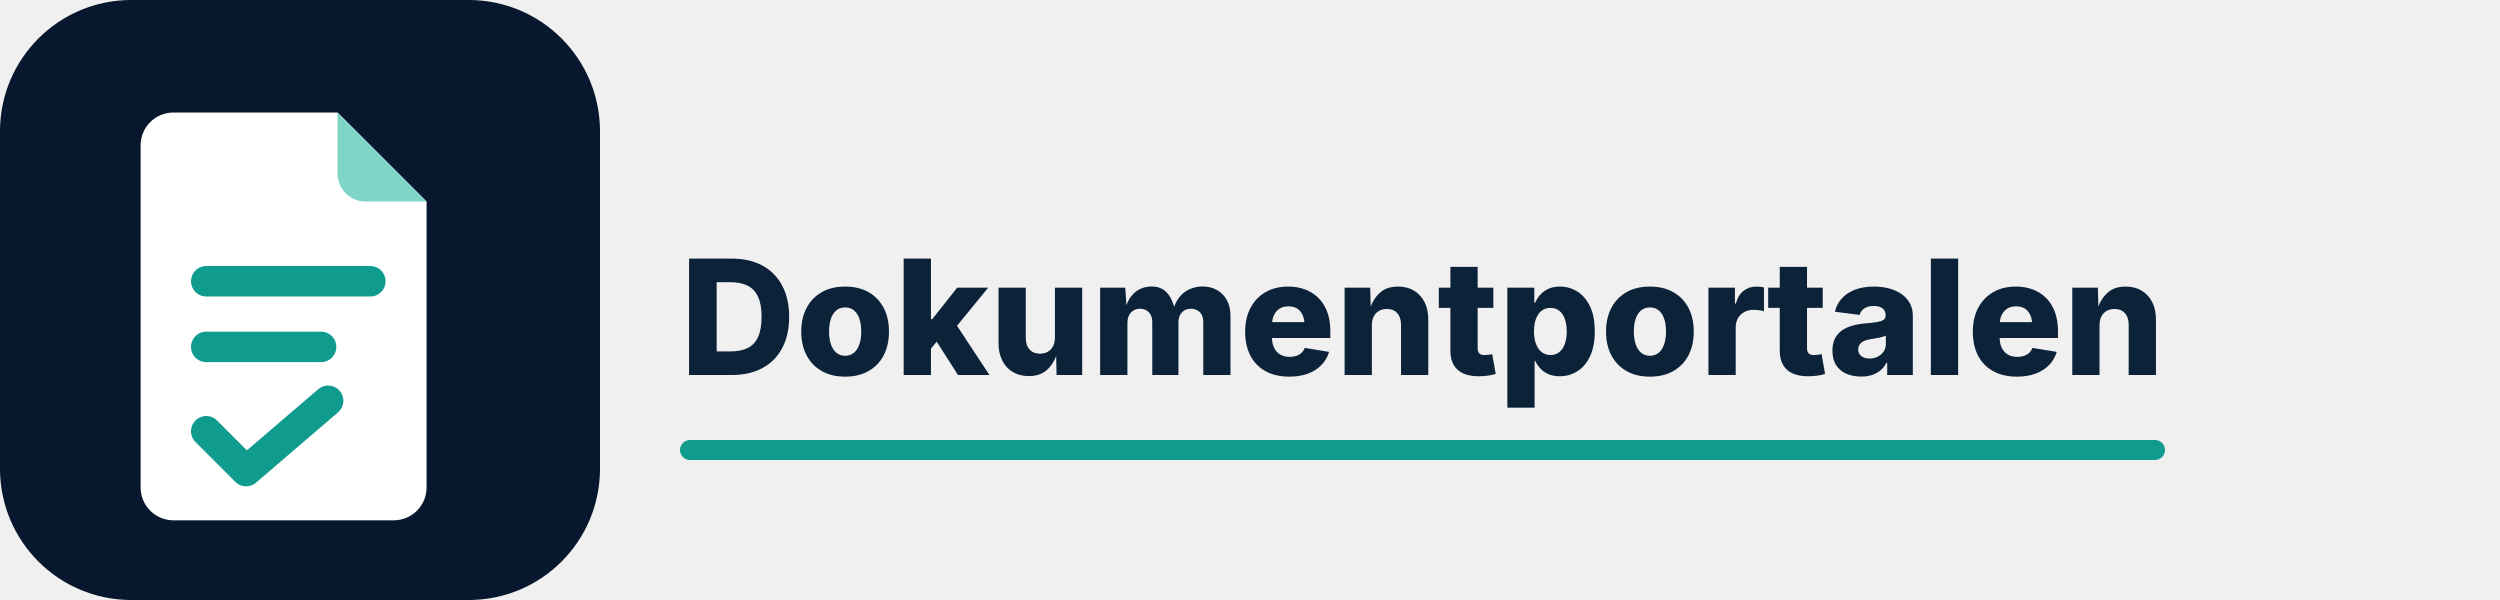
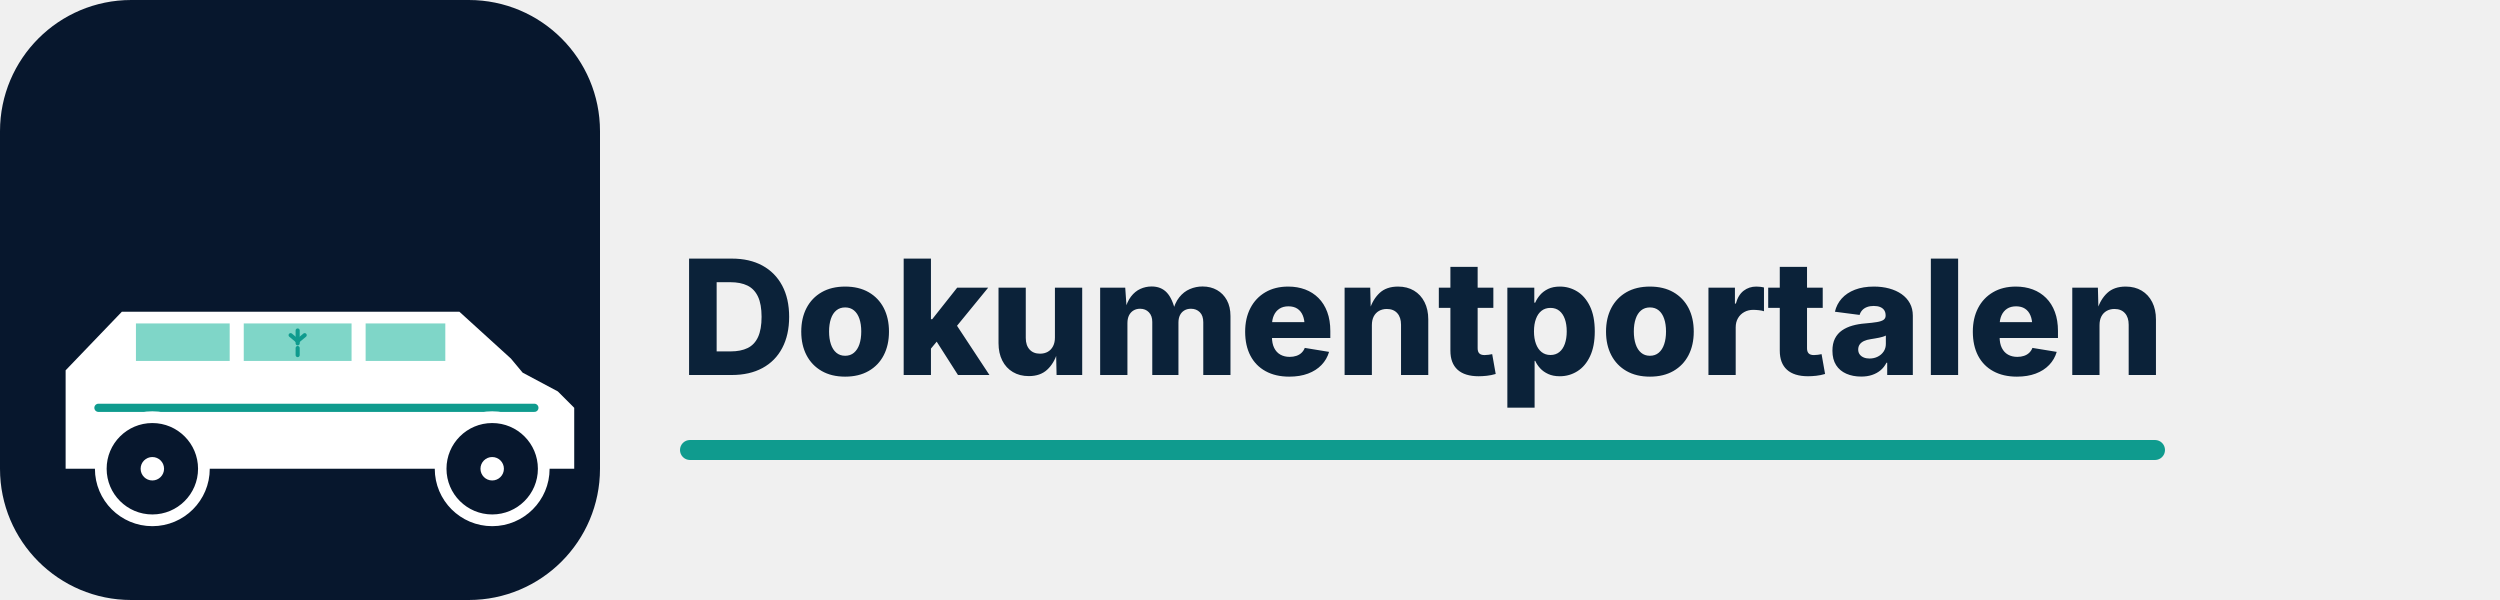
<svg xmlns="http://www.w3.org/2000/svg" viewBox="0 0 1000 240" role="img" aria-label="Dokumentportalen">
  <g transform="translate(0 0) scale(0.46875)">
    <rect width="512" height="512" rx="112" fill="#07172d" />
-     <path d="M148 96h140l76 76v244a28 28 0 0 1-28 28H148a28 28 0 0 1-28-28V124a28 28 0 0 1 28-28z" fill="#ffffff" />
-     <path d="M288 96l76 76h-52a24 24 0 0 1-24-24z" fill="#7fd6c8" />
-     <g stroke="#0f9b8e" stroke-width="26" stroke-linecap="round" stroke-linejoin="round" fill="none">
-       <path d="M176 240h140" />
-       <path d="M176 296h98" />
-       <path d="M176 368l34 34 70-60" />
+     <path d="M56 400V316l48-50h288l44 40 10 12 30 16 14 14v52z" fill="#ffffff" />
+     <rect x="116" y="276" width="80" height="32" fill="#7fd6c8" />
+     <rect x="208" y="276" width="92" height="32" fill="#7fd6c8" />
+     <rect x="312" y="276" width="68" height="32" fill="#7fd6c8" />
+     <g stroke="#0f9b8e" stroke-width="3.5" stroke-linecap="round">
+       <path d="M254 282v11" />
+       <path d="M248 286l6 5" />
+       <path d="M260 286l-6 5" />
+       <path d="M254 297v6" />
    </g>
+     <path d="M84 348h372" stroke="#0f9b8e" stroke-width="7" stroke-linecap="round" />
+     <circle cx="130" cy="400" r="44" fill="#07172d" stroke="#ffffff" stroke-width="10" />
+     <circle cx="420" cy="400" r="44" fill="#07172d" stroke="#ffffff" stroke-width="10" />
+     <circle cx="130" cy="400" r="10" fill="#ffffff" />
+     <circle cx="420" cy="400" r="10" fill="#ffffff" />
  </g>
  <path d="M292.75 150L280.38 150L280.38 140.56L292.28 140.56Q296.28 140.56 299.05 139.22Q301.81 137.88 303.22 134.81Q304.63 131.75 304.63 126.72Q304.63 121.69 303.19 118.64Q301.75 115.59 298.98 114.23Q296.22 112.88 292.13 112.88L280.16 112.88L280.16 103.44L292.75 103.44Q299.84 103.44 304.97 106.23Q310.09 109.03 312.88 114.25Q315.66 119.47 315.66 126.72Q315.66 133.97 312.89 139.20Q310.13 144.44 304.98 147.22Q299.84 150 292.75 150M275.63 103.44L286.66 103.44L286.66 150L275.63 150M338.06 150.66Q332.59 150.66 328.66 148.39Q324.72 146.13 322.61 142.08Q320.50 138.03 320.50 132.66Q320.50 127.25 322.61 123.20Q324.72 119.16 328.66 116.89Q332.59 114.63 338.06 114.63Q343.53 114.63 347.47 116.89Q351.41 119.16 353.50 123.20Q355.59 127.25 355.59 132.66Q355.59 138.03 353.50 142.08Q351.41 146.13 347.47 148.39Q343.53 150.66 338.06 150.66M338.06 142.31Q340.16 142.31 341.59 141.09Q343.03 139.88 343.77 137.69Q344.50 135.50 344.50 132.59Q344.50 129.69 343.77 127.52Q343.03 125.34 341.59 124.16Q340.16 122.97 338.06 122.97Q335.97 122.97 334.53 124.16Q333.09 125.34 332.36 127.52Q331.63 129.69 331.63 132.59Q331.63 135.50 332.36 137.69Q333.09 139.88 334.53 141.09Q335.97 142.31 338.06 142.31M377.75 132.97L371.31 140.72L371.31 127.69L372.88 127.69L382.88 115.06L395.28 115.06L380.63 132.97L377.75 132.97M372.38 150L361.47 150L361.47 103.44L372.38 103.44L372.38 150M395.78 150L383.19 150L373.88 135.41L381.06 127.66M411.53 150.44Q407.88 150.44 405.14 148.81Q402.41 147.19 400.91 144.22Q399.41 141.25 399.41 137.31L399.41 115.06L410.31 115.06L410.31 135.19Q410.31 138.13 411.83 139.80Q413.34 141.47 416 141.47Q417.81 141.47 419.14 140.70Q420.47 139.94 421.22 138.48Q421.97 137.03 421.97 135L421.97 115.06L432.88 115.06L432.88 150L422.63 150L422.44 141.19L422.91 141.19Q421.59 145.38 418.84 147.91Q416.09 150.44 411.53 150.44M450.97 150L440.06 150L440.06 115.06L450.09 115.06L450.72 124.13L449.97 124.13Q450.78 120.72 452.39 118.63Q454 116.53 456.14 115.56Q458.28 114.59 460.66 114.59Q464.41 114.59 466.70 117Q469 119.41 470.25 124.88L469.03 124.88Q469.88 121.22 471.69 118.94Q473.50 116.66 475.94 115.63Q478.38 114.59 481 114.59Q484.28 114.59 486.80 116.02Q489.31 117.44 490.75 120.08Q492.19 122.72 492.19 126.44L492.19 150L481.31 150L481.31 128.91Q481.31 126.25 479.92 124.88Q478.53 123.50 476.38 123.50Q474.84 123.50 473.70 124.19Q472.56 124.88 471.97 126.11Q471.38 127.34 471.38 129.03L471.38 150L460.91 150L460.91 128.75Q460.91 126.34 459.56 124.92Q458.22 123.50 456.03 123.50Q454.53 123.50 453.39 124.19Q452.25 124.88 451.61 126.14Q450.97 127.41 450.97 129.25M515.69 150.66Q510.22 150.66 506.25 148.48Q502.28 146.31 500.17 142.28Q498.06 138.25 498.06 132.66Q498.06 127.28 500.17 123.22Q502.28 119.16 506.16 116.89Q510.03 114.63 515.28 114.63Q518.97 114.63 522.05 115.78Q525.13 116.94 527.39 119.20Q529.66 121.47 530.89 124.78Q532.13 128.09 532.13 132.44L532.13 135.19L501.94 135.19L501.94 128.84L526.94 128.84L521.84 130.34Q521.84 127.91 521.11 126.16Q520.38 124.41 518.94 123.47Q517.50 122.53 515.38 122.53Q513.25 122.53 511.78 123.48Q510.31 124.44 509.55 126.14Q508.78 127.84 508.78 130.13L508.78 134.69Q508.78 137.38 509.67 139.17Q510.56 140.97 512.16 141.86Q513.75 142.75 515.88 142.75Q517.34 142.75 518.55 142.34Q519.75 141.94 520.61 141.13Q521.47 140.31 521.91 139.16L531.63 140.75Q530.75 143.75 528.61 145.98Q526.47 148.22 523.20 149.44Q519.94 150.66 515.69 150.66M548.75 130.06L548.75 150L537.84 150L537.84 115.06L548.09 115.06L548.31 123.88L547.84 123.88Q549.13 119.72 551.86 117.17Q554.59 114.63 559.22 114.63Q562.88 114.63 565.59 116.25Q568.31 117.88 569.81 120.84Q571.31 123.81 571.31 127.75L571.31 150L560.41 150L560.41 129.88Q560.41 126.94 558.91 125.27Q557.41 123.59 554.72 123.59Q552.97 123.59 551.61 124.36Q550.25 125.13 549.50 126.56Q548.75 128 548.75 130.06M575.53 115.06L597.34 115.06L597.34 123.16L575.53 123.16L575.53 115.06M580.16 140.28L580.16 106.75L591.06 106.75L591.06 139.31Q591.06 140.69 591.72 141.36Q592.38 142.03 593.84 142.03Q594.41 142.03 595.42 141.91Q596.44 141.78 596.88 141.66L598.28 149.59Q596.44 150.13 594.72 150.31Q593 150.50 591.47 150.50Q585.91 150.50 583.03 147.89Q580.16 145.28 580.16 140.28M613.84 163.06L602.94 163.06L602.94 115.06L613.72 115.06L613.72 121.06L614.09 121.06Q614.75 119.47 616.02 118Q617.28 116.53 619.23 115.58Q621.19 114.63 623.97 114.63Q627.66 114.63 630.83 116.55Q634 118.47 635.95 122.45Q637.91 126.44 637.91 132.56Q637.91 138.50 636.03 142.48Q634.16 146.47 630.97 148.48Q627.78 150.50 623.91 150.50Q621.25 150.50 619.30 149.61Q617.34 148.72 616.06 147.31Q614.78 145.91 614.09 144.34L613.84 144.34L613.84 163.06M620.19 142Q622.28 142 623.73 140.83Q625.19 139.66 625.94 137.52Q626.69 135.38 626.69 132.56Q626.69 129.72 625.94 127.61Q625.19 125.50 623.75 124.33Q622.31 123.16 620.19 123.16Q618.09 123.16 616.63 124.30Q615.16 125.44 614.38 127.55Q613.59 129.66 613.59 132.56Q613.59 135.41 614.38 137.53Q615.16 139.66 616.64 140.83Q618.13 142 620.19 142M659.97 150.66Q654.50 150.66 650.56 148.39Q646.63 146.13 644.52 142.08Q642.41 138.03 642.41 132.66Q642.41 127.25 644.52 123.20Q646.63 119.16 650.56 116.89Q654.50 114.63 659.97 114.63Q665.44 114.63 669.38 116.89Q673.31 119.16 675.41 123.20Q677.50 127.25 677.50 132.66Q677.50 138.03 675.41 142.08Q673.31 146.13 669.38 148.39Q665.44 150.66 659.97 150.66M659.97 142.31Q662.06 142.31 663.50 141.09Q664.94 139.88 665.67 137.69Q666.41 135.50 666.41 132.59Q666.41 129.69 665.67 127.52Q664.94 125.34 663.50 124.16Q662.06 122.97 659.97 122.97Q657.88 122.97 656.44 124.16Q655 125.34 654.27 127.52Q653.53 129.69 653.53 132.59Q653.53 135.50 654.27 137.69Q655 139.88 656.44 141.09Q657.88 142.31 659.97 142.31M694.28 150L683.38 150L683.38 115.06L693.97 115.06L693.97 121.44L694.34 121.44Q695.28 117.97 697.45 116.30Q699.63 114.63 702.50 114.63Q703.25 114.63 704.08 114.72Q704.91 114.81 705.59 115L705.59 124.50Q704.81 124.22 703.55 124.08Q702.28 123.94 701.28 123.94Q699.28 123.94 697.69 124.83Q696.09 125.72 695.19 127.28Q694.28 128.84 694.28 130.94M707.28 115.06L729.09 115.06L729.09 123.16L707.28 123.16L707.28 115.06M711.91 140.28L711.91 106.75L722.81 106.75L722.81 139.31Q722.81 140.69 723.47 141.36Q724.13 142.03 725.59 142.03Q726.16 142.03 727.17 141.91Q728.19 141.78 728.63 141.66L730.03 149.59Q728.19 150.13 726.47 150.31Q724.75 150.50 723.22 150.50Q717.66 150.50 714.78 147.89Q711.91 145.28 711.91 140.28M744.47 150.63Q741.13 150.63 738.52 149.48Q735.91 148.34 734.44 146.05Q732.97 143.75 732.97 140.31Q732.97 137.41 733.98 135.41Q735 133.41 736.81 132.16Q738.63 130.91 740.97 130.25Q743.31 129.59 745.97 129.38Q748.94 129.13 750.75 128.83Q752.56 128.53 753.41 127.94Q754.25 127.34 754.25 126.28L754.25 126.16Q754.25 124.94 753.69 124.09Q753.13 123.25 752.06 122.81Q751 122.38 749.50 122.38Q748 122.38 746.83 122.81Q745.66 123.25 744.91 124.06Q744.16 124.88 743.84 125.97L733.97 124.69Q734.66 121.69 736.67 119.42Q738.69 117.16 741.95 115.89Q745.22 114.63 749.59 114.63Q752.84 114.63 755.67 115.39Q758.50 116.16 760.63 117.64Q762.75 119.13 763.94 121.30Q765.13 123.47 765.13 126.28L765.13 150L754.88 150L754.88 145.09L754.59 145.09Q753.66 146.91 752.20 148.13Q750.75 149.34 748.83 149.98Q746.91 150.63 744.47 150.63M747.78 143.41Q749.63 143.41 751.11 142.66Q752.59 141.91 753.47 140.59Q754.34 139.28 754.34 137.56L754.34 134.22Q753.88 134.47 753.17 134.69Q752.47 134.91 751.63 135.08Q750.78 135.25 749.94 135.39Q749.09 135.53 748.31 135.66Q746.72 135.88 745.59 136.41Q744.47 136.94 743.88 137.78Q743.28 138.63 743.28 139.81Q743.28 140.97 743.88 141.77Q744.47 142.56 745.47 142.98Q746.47 143.41 747.78 143.41M772.34 103.44L783.25 103.44L783.25 150L772.34 150M806.75 150.66Q801.28 150.66 797.31 148.48Q793.34 146.31 791.23 142.28Q789.13 138.25 789.13 132.66Q789.13 127.28 791.23 123.22Q793.34 119.16 797.22 116.89Q801.09 114.63 806.34 114.63Q810.03 114.63 813.11 115.78Q816.19 116.94 818.45 119.20Q820.72 121.47 821.95 124.78Q823.19 128.09 823.19 132.44L823.19 135.19L793 135.19L793 128.84L818 128.84L812.91 130.34Q812.91 127.91 812.17 126.16Q811.44 124.41 810 123.47Q808.56 122.53 806.44 122.53Q804.31 122.53 802.84 123.48Q801.38 124.44 800.61 126.14Q799.84 127.84 799.84 130.13L799.84 134.69Q799.84 137.38 800.73 139.17Q801.63 140.97 803.22 141.86Q804.81 142.75 806.94 142.75Q808.41 142.75 809.61 142.34Q810.81 141.94 811.67 141.13Q812.53 140.31 812.97 139.16L822.69 140.75Q821.81 143.75 819.67 145.98Q817.53 148.22 814.27 149.44Q811 150.66 806.75 150.66M839.81 130.06L839.81 150L828.91 150L828.91 115.06L839.16 115.06L839.38 123.88L838.91 123.88Q840.19 119.72 842.92 117.17Q845.66 114.63 850.28 114.63Q853.94 114.63 856.66 116.25Q859.38 117.88 860.88 120.84Q862.38 123.81 862.38 127.75L862.38 150L851.47 150L851.47 129.88Q851.47 126.94 849.97 125.27Q848.47 123.59 845.78 123.59Q844.03 123.59 842.67 124.36Q841.31 125.13 840.56 126.56Q839.81 128 839.81 130.06" fill="#0b2239" />
  <rect x="272" y="176" width="594" height="8" rx="4" fill="#0f9b8e" />
</svg>
